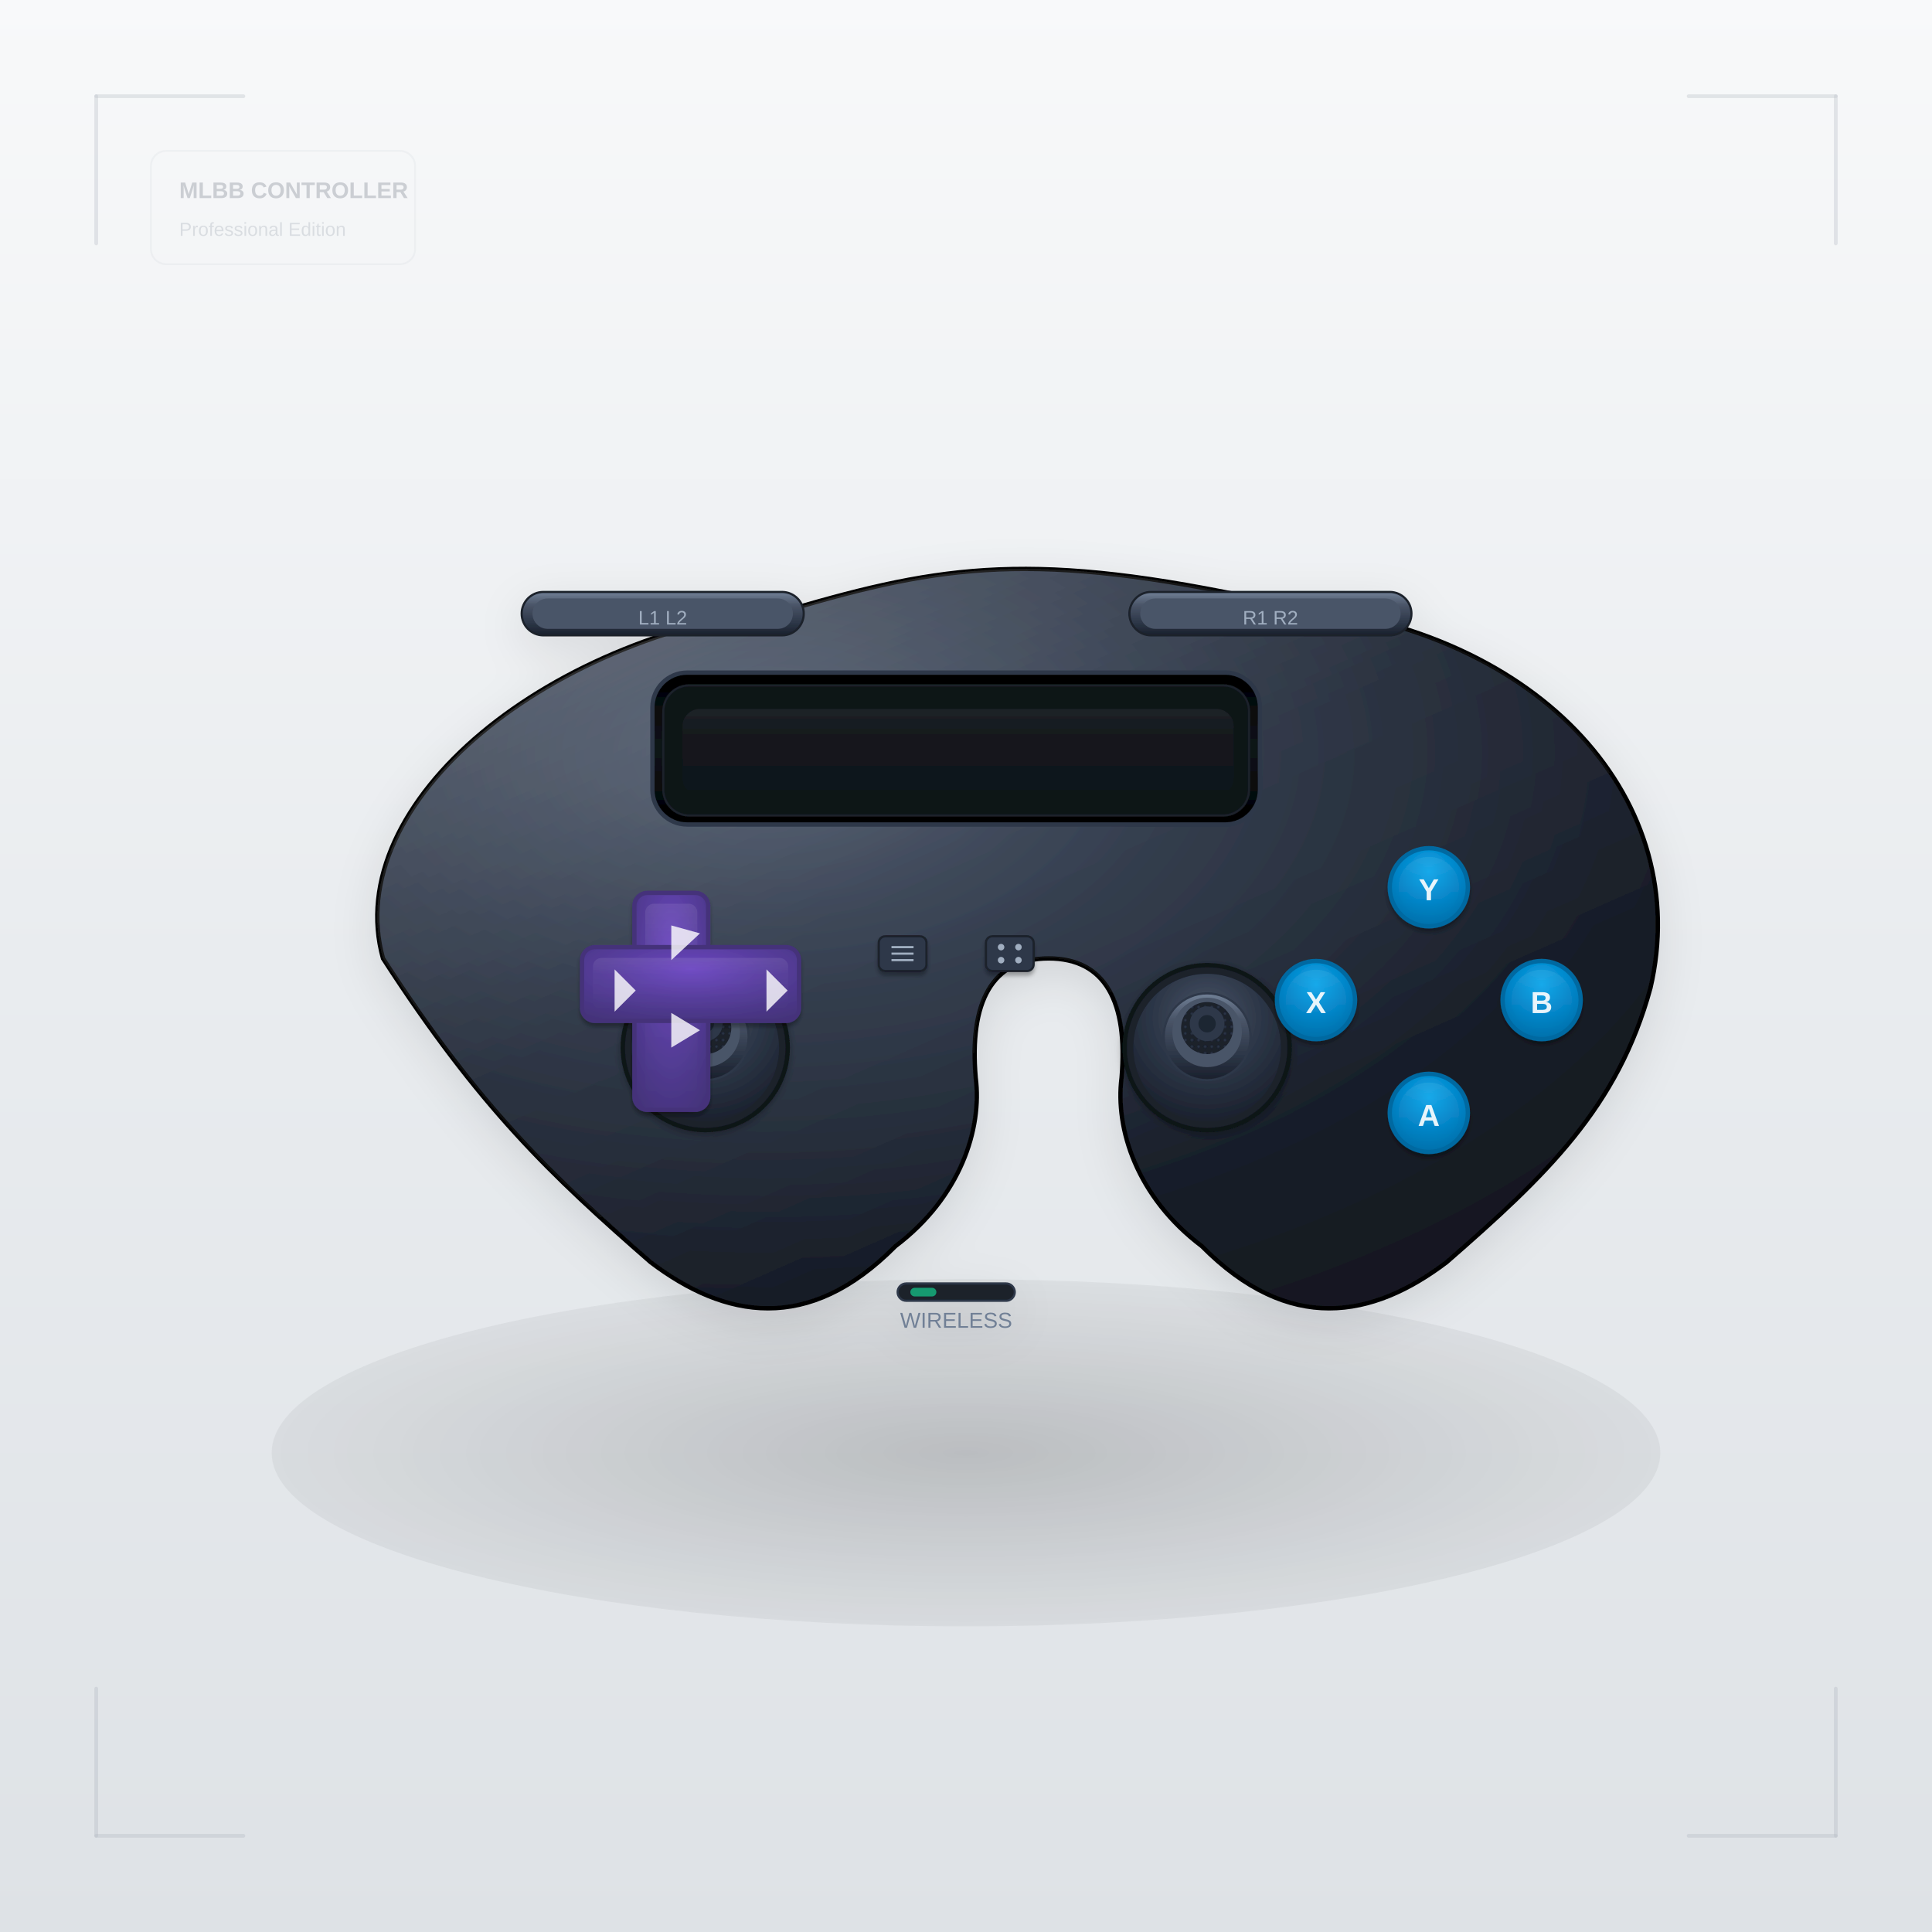
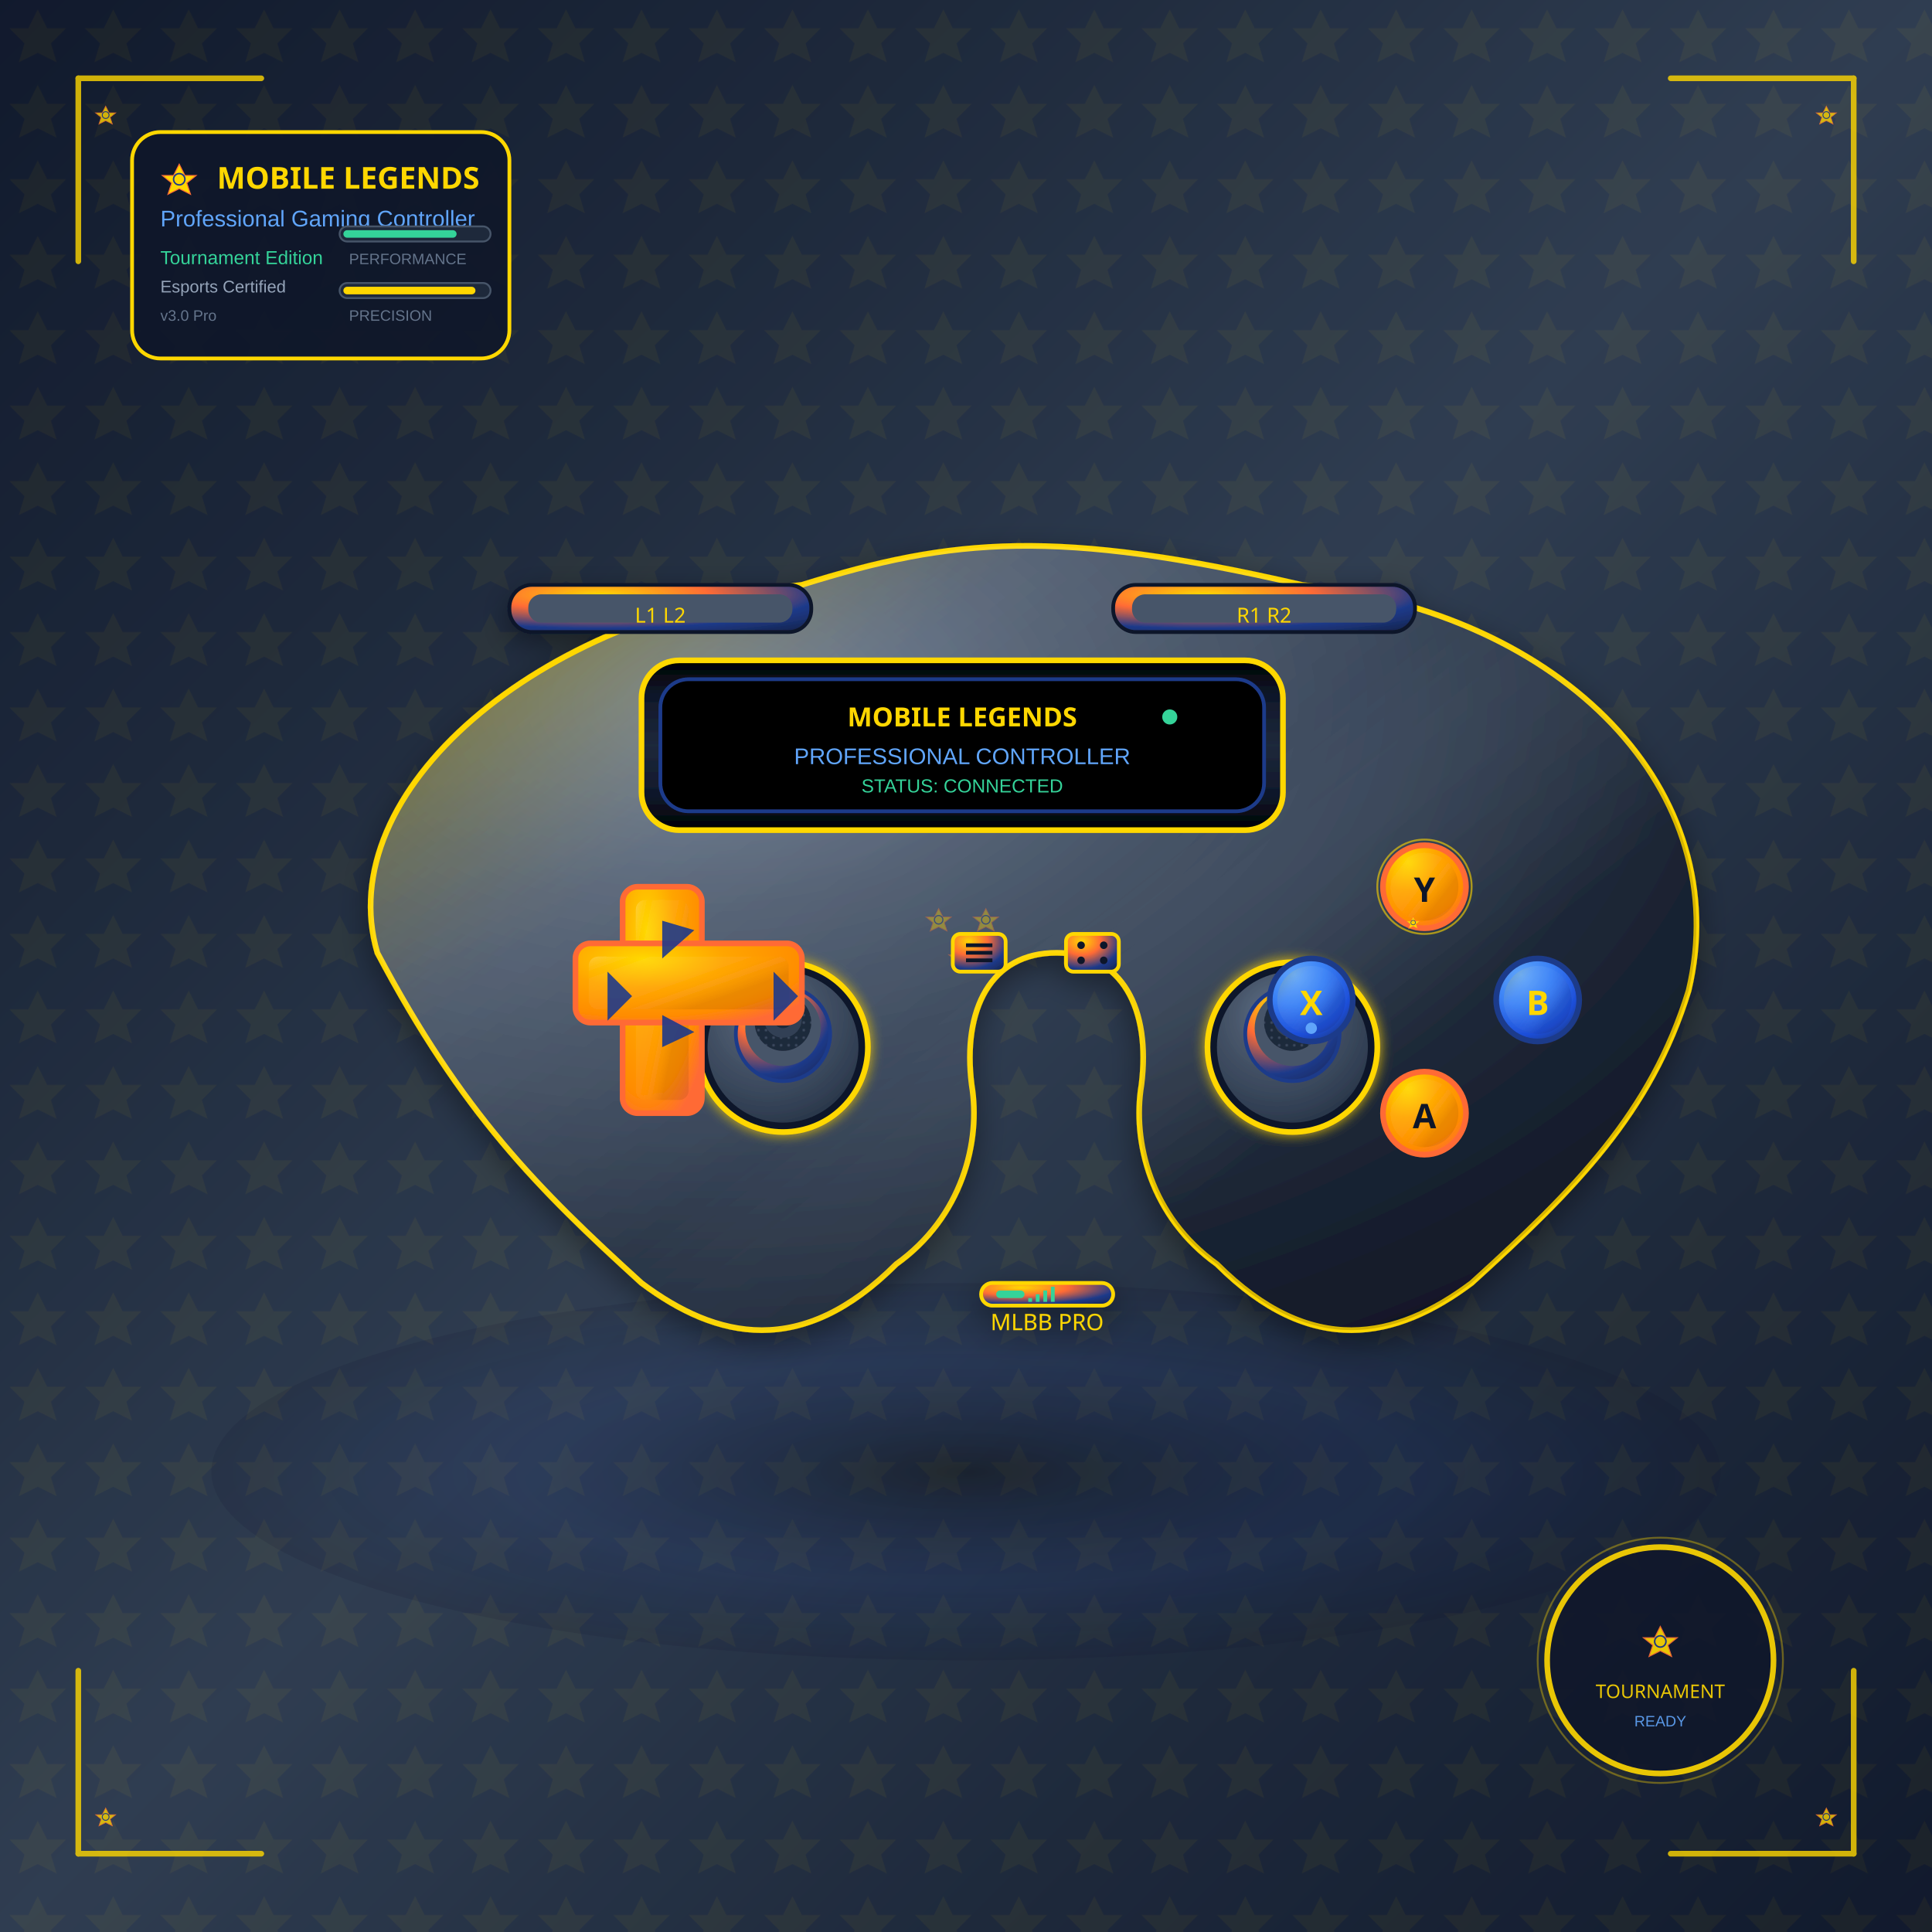
- <svg xmlns="http://www.w3.org/2000/svg" width="1024" height="1024" viewBox="0 0 1024 1024">
+ <svg xmlns="http://www.w3.org/2000/svg" width="1024" height="1024" viewBox="0 0 1024 1024" class="mlbb-controller-pro">
  <defs>
-     <linearGradient id="subtle-bg" x1="0" y1="0" x2="0" y2="1">
-       <stop offset="0%" stop-color="#F8F9FA" />
-       <stop offset="50%" stop-color="#E9ECEF" />
-       <stop offset="100%" stop-color="#DEE2E6" />
+     <radialGradient id="mlbb-primary" cx="0.3" cy="0.2" r="1.2">
+       <stop offset="0%" stop-color="#FFD700">
+         <animate attributeName="stop-color" values="#FFD700;#FFA500;#FFD700" dur="3s" repeatCount="indefinite" />
+       </stop>
+       <stop offset="30%" stop-color="#FF6B35" />
+       <stop offset="60%" stop-color="#1E3A8A" />
+       <stop offset="100%" stop-color="#0F172A" />
+     </radialGradient>
+     <linearGradient id="pro-background" x1="0" y1="0" x2="1" y2="1">
+       <stop offset="0%" stop-color="#0F172A" />
+       <stop offset="25%" stop-color="#1E293B" />
+       <stop offset="50%" stop-color="#334155" />
+       <stop offset="75%" stop-color="#1E293B" />
+       <stop offset="100%" stop-color="#0F172A" />
+       <animateTransform attributeName="gradientTransform" type="rotate" values="0 512 512;360 512 512" dur="20s" repeatCount="indefinite" />
    </linearGradient>
-     <radialGradient id="realistic-body" cx="0.3" cy="0.25" r="1.1">
-       <stop offset="0%" stop-color="#4A5568" />
-       <stop offset="30%" stop-color="#2D3748" />
-       <stop offset="60%" stop-color="#1A202C" />
-       <stop offset="100%" stop-color="#0F1419" />
-     </radialGradient>
-     <linearGradient id="natural-lighting" x1="0" y1="0" x2="0.6" y2="0.8">
-       <stop offset="0%" stop-color="rgba(255,255,255,0.4)" />
-       <stop offset="25%" stop-color="rgba(255,255,255,0.2)" />
-       <stop offset="60%" stop-color="rgba(255,255,255,0.05)" />
-       <stop offset="100%" stop-color="rgba(0,0,0,0.1)" />
+     <pattern id="mlbb-pattern" patternUnits="userSpaceOnUse" width="40" height="40">
+       <rect width="40" height="40" fill="#1E293B" />
+       <polygon points="20,5 25,15 35,15 27,23 30,33 20,28 10,33 13,23 5,15 15,15" fill="#FFD700" opacity="0.3" />
+       <animateTransform attributeName="patternTransform" type="rotate" values="0 20 20;360 20 20" dur="10s" repeatCount="indefinite" />
+     </pattern>
+     <radialGradient id="ultra-realistic-body" cx="0.25" cy="0.2" r="1.3">
+       <stop offset="0%" stop-color="#64748B" />
+       <stop offset="20%" stop-color="#475569" />
+       <stop offset="40%" stop-color="#334155" />
+       <stop offset="60%" stop-color="#1E293B" />
+       <stop offset="80%" stop-color="#0F172A" />
+       <stop offset="100%" stop-color="#020617" />
+     </radialGradient>
+     <linearGradient id="pro-lighting" x1="0" y1="0" x2="0.8" y2="0.6">
+       <stop offset="0%" stop-color="rgba(255,255,255,0.6)" />
+       <stop offset="20%" stop-color="rgba(255,215,0,0.3)" />
+       <stop offset="40%" stop-color="rgba(255,255,255,0.15)" />
+       <stop offset="70%" stop-color="rgba(255,255,255,0.05)" />
+       <stop offset="100%" stop-color="rgba(0,0,0,0.2)" />
    </linearGradient>
-     <radialGradient id="dpad-material" cx="0.5" cy="0.3" r="0.8">
-       <stop offset="0%" stop-color="#6B46C1" />
-       <stop offset="50%" stop-color="#553C9A" />
-       <stop offset="100%" stop-color="#44337A" />
-     </radialGradient>
-     <radialGradient id="button-material" cx="0.5" cy="0.3" r="0.8">
-       <stop offset="0%" stop-color="#0EA5E9" />
-       <stop offset="50%" stop-color="#0284C7" />
-       <stop offset="100%" stop-color="#0369A1" />
-     </radialGradient>
-     <radialGradient id="floor-shadow" cx="0.5" cy="0.5" r="0.8">
-       <stop offset="0%" stop-color="rgba(0,0,0,0.3)" />
-       <stop offset="40%" stop-color="rgba(0,0,0,0.15)" />
-       <stop offset="70%" stop-color="rgba(0,0,0,0.05)" />
-       <stop offset="100%" stop-color="rgba(0,0,0,0)" />
-     </radialGradient>
-     <filter id="realistic-shadow" x="-50%" y="-30%" width="200%" height="200%">
-       <feDropShadow dx="0" dy="29" stdDeviation="40" flood-color="#000000" flood-opacity="0.4" />
-       <feDropShadow dx="0" dy="14" stdDeviation="23" flood-color="#000000" flood-opacity="0.2" />
-       <feDropShadow dx="0" dy="7" stdDeviation="12" flood-color="#000000" flood-opacity="0.1" />
+     <radialGradient id="mlbb-button-gold" cx="0.3" cy="0.2" r="0.9">
+       <stop offset="0%" stop-color="#FFD700" />
+       <stop offset="40%" stop-color="#FFA500" />
+       <stop offset="80%" stop-color="#FF8C00" />
+       <stop offset="100%" stop-color="#FF6B35" />
+     </radialGradient>
+     <radialGradient id="mlbb-button-blue" cx="0.3" cy="0.2" r="0.9">
+       <stop offset="0%" stop-color="#60A5FA" />
+       <stop offset="40%" stop-color="#3B82F6" />
+       <stop offset="80%" stop-color="#1D4ED8" />
+       <stop offset="100%" stop-color="#1E3A8A" />
+     </radialGradient>
+     <filter id="professional-shadow" x="-100%" y="-50%" width="300%" height="250%">
+       <feDropShadow dx="0" dy="35" stdDeviation="50" flood-color="#000000" flood-opacity="0.5" />
+       <feDropShadow dx="0" dy="20" stdDeviation="30" flood-color="#1E3A8A" flood-opacity="0.3" />
+       <feDropShadow dx="0" dy="10" stdDeviation="15" flood-color="#FFD700" flood-opacity="0.1" />
+       <feDropShadow dx="0" dy="5" stdDeviation="8" flood-color="#000000" flood-opacity="0.4" />
    </filter>
-     <filter id="button-depth" x="-30%" y="-30%" width="160%" height="160%">
-       <feDropShadow dx="0" dy="5" stdDeviation="4" flood-color="#000000" flood-opacity="0.6" />
-       <feDropShadow dx="0" dy="2" stdDeviation="1" flood-color="#000000" flood-opacity="0.3" />
+     <filter id="interactive-glow" x="-50%" y="-50%" width="200%" height="200%">
+       <feGaussianBlur stdDeviation="3" result="coloredBlur" />
+       <feMerge>
+         <feMergeNode in="coloredBlur" />
+         <feMergeNode in="SourceGraphic" />
+       </feMerge>
    </filter>
-     <filter id="stick-shadow" x="-40%" y="-40%" width="180%" height="180%">
-       <feDropShadow dx="0" dy="4" stdDeviation="5" flood-color="#000000" flood-opacity="0.5" />
-       <feDropShadow dx="0" dy="1" stdDeviation="2" flood-color="#000000" flood-opacity="0.3" />
-     </filter>
-     <radialGradient id="stick-texture" cx="0.5" cy="0.3" r="0.9">
-       <stop offset="0%" stop-color="#4A5568" />
-       <stop offset="40%" stop-color="#2D3748" />
-       <stop offset="80%" stop-color="#1A202C" />
-       <stop offset="100%" stop-color="#0F1419" />
-     </radialGradient>
-     <pattern id="rubber-pattern" patternUnits="userSpaceOnUse" width="3.5" height="3.5">
-       <rect width="3.5" height="3.5" fill="#1A202C" />
-       <circle cx="1.75" cy="1.75" r="0.7" fill="#2D3748" opacity="0.8" />
+     <radialGradient id="mlbb-stick-texture" cx="0.4" cy="0.3" r="1">
+       <stop offset="0%" stop-color="#64748B" />
+       <stop offset="30%" stop-color="#475569" />
+       <stop offset="60%" stop-color="#334155" />
+       <stop offset="90%" stop-color="#1E293B" />
+       <stop offset="100%" stop-color="#0F172A" />
+     </radialGradient>
+     <pattern id="pro-rubber-pattern" patternUnits="userSpaceOnUse" width="4" height="4">
+       <rect width="4" height="4" fill="#1E293B" />
+       <circle cx="2" cy="2" r="0.8" fill="#334155" opacity="0.9" />
+       <circle cx="2" cy="2" r="0.4" fill="#475569" opacity="0.6" />
    </pattern>
-     <linearGradient id="metal-trigger" x1="0" y1="0" x2="0" y2="1">
-       <stop offset="0%" stop-color="#718096" />
-       <stop offset="30%" stop-color="#4A5568" />
-       <stop offset="70%" stop-color="#2D3748" />
-       <stop offset="100%" stop-color="#1A202C" />
-     </linearGradient>
-     <linearGradient id="screen-material" x1="0" y1="0" x2="0" y2="1">
+     <linearGradient id="mlbb-screen" x1="0" y1="0" x2="0" y2="1">
      <stop offset="0%" stop-color="#000000" />
-       <stop offset="50%" stop-color="#0F1419" />
+       <stop offset="20%" stop-color="#0F172A" />
+       <stop offset="50%" stop-color="#1E293B" />
+       <stop offset="80%" stop-color="#0F172A" />
      <stop offset="100%" stop-color="#000000" />
    </linearGradient>
-     <linearGradient id="plastic-highlight" x1="0" y1="0" x2="0" y2="1">
-       <stop offset="0%" stop-color="rgba(255,255,255,0.3)" />
-       <stop offset="30%" stop-color="rgba(255,255,255,0.1)" />
-       <stop offset="100%" stop-color="rgba(255,255,255,0)" />
-     </linearGradient>
+     <radialGradient id="dynamic-floor-shadow" cx="0.5" cy="0.5" r="1">
+       <stop offset="0%" stop-color="rgba(0,0,0,0.4)" />
+       <stop offset="30%" stop-color="rgba(30,58,138,0.2)" />
+       <stop offset="60%" stop-color="rgba(0,0,0,0.15)" />
+       <stop offset="90%" stop-color="rgba(255,215,0,0.05)" />
+       <stop offset="100%" stop-color="rgba(0,0,0,0)" />
+       <animateTransform attributeName="gradientTransform" type="scale" values="1;1.2;1" dur="4s" repeatCount="indefinite" />
+     </radialGradient>
+     <symbol id="mlbb-mini-logo" viewBox="0 0 20 20">
+       <polygon points="10,2 13,8 19,8 14,12 16,18 10,15 4,18 6,12 1,8 7,8" fill="#FFD700" stroke="#FF6B35" stroke-width="0.5" />
+       <circle cx="10" cy="10" r="3" fill="none" stroke="#1E3A8A" stroke-width="0.8" />
+     </symbol>
  </defs>
-   <rect width="1024" height="1024" fill="url(#subtle-bg)" />
-   <ellipse cx="512" cy="770" rx="368" ry="92" fill="url(#floor-shadow)" opacity="0.6" />
-   <g id="realistic-controller" filter="url(#realistic-shadow)">
-     <g id="controller-body">
-       <path d="         M203,508         C180,425.75 291,333.75 425.75,321         C505.5,298 555.8,292.25 683,321         C818.75,333.75 897.75,425.75 874.75,523.75         C857.5,587 819.5,623 766.75,669         C727.5,698.75 683.25,707.25 637,660.5         C602.5,634.5 591,598.25 594.45,571.25         C597.9,531 585.75,508 555.8,508         C525.85,508 513.7,531 517.15,571.25         C520.6,598.25 509.1,634.5 474.6,660.5         C428.35,707.25 384.1,698.75 344.85,669         C292.1,623 254.1,587 203,508         Z" fill="url(#realistic-body)" stroke="#000000" stroke-width="2.3" />
-       <path d="         M203,508         C180,425.75 291,333.75 425.75,321         C505.5,298 555.8,292.25 683,321         C818.75,333.75 897.75,425.75 874.75,523.75         C857.5,587 819.5,623 766.75,669         C727.5,698.75 683.25,707.25 637,660.5         C602.5,634.5 591,598.25 594.45,571.25         C597.9,531 585.75,508 555.8,508         C525.85,508 513.7,531 517.15,571.25         C520.6,598.25 509.1,634.5 474.6,660.5         C428.35,707.25 384.1,698.75 344.85,669         C292.1,623 254.1,587 203,508         Z" fill="url(#natural-lighting)" opacity="0.7" />
-     </g>
-     <g id="center-touchpad">
-       <rect x="345.8" y="356.5" width="322" height="80.5" rx="18.4" fill="url(#screen-material)" stroke="#2D3748" stroke-width="2.3" />
-       <rect x="351.55" y="363.25" width="310.5" height="69" rx="13.8" fill="#0F1419" stroke="#1A202C" stroke-width="1.15" />
-       <rect x="361.75" y="375.75" width="292.1" height="46" rx="9.2" fill="url(#plastic-highlight)" opacity="0.2" />
-     </g>
-     <g id="realistic-sticks">
-       <g filter="url(#stick-shadow)">
-         <circle cx="373.8" cy="555.25" r="43.7" fill="#1A202C" stroke="#0F1419" stroke-width="2.3" />
-         <circle cx="373.8" cy="555.25" r="39.1" fill="url(#stick-texture)" />
-         <circle cx="373.8" cy="549.5" r="23" fill="url(#metal-trigger)" stroke="#2D3748" stroke-width="1.15" />
-         <circle cx="373.8" cy="547.2" r="18.4" fill="#4A5568" />
-         <circle cx="373.8" cy="544.9" r="13.8" fill="url(#rubber-pattern)" />
-         <circle cx="373.8" cy="542.6" r="9.2" fill="#2D3748" />
-         <circle cx="373.8" cy="542.6" r="4.6" fill="#1A202C" opacity="0.8" />
-       </g>
-       <g filter="url(#stick-shadow)">
-         <circle cx="639.8" cy="555.25" r="43.7" fill="#1A202C" stroke="#0F1419" stroke-width="2.3" />
-         <circle cx="639.8" cy="555.25" r="39.1" fill="url(#stick-texture)" />
-         <circle cx="639.8" cy="549.5" r="23" fill="url(#metal-trigger)" stroke="#2D3748" stroke-width="1.15" />
-         <circle cx="639.8" cy="547.2" r="18.4" fill="#4A5568" />
-         <circle cx="639.8" cy="544.9" r="13.8" fill="url(#rubber-pattern)" />
-         <circle cx="639.8" cy="542.6" r="9.2" fill="#2D3748" />
-         <circle cx="639.8" cy="542.6" r="4.6" fill="#1A202C" opacity="0.8" />
-       </g>
-     </g>
-     <g id="shoulder-triggers">
-       <rect x="276.5" y="313.75" width="149.5" height="23" rx="11.5" fill="url(#metal-trigger)" stroke="#1A202C" stroke-width="1.15" />
-       <rect x="282.25" y="317.2" width="138" height="16.1" rx="8.05" fill="#4A5568" />
-       <text x="351.25" y="331" text-anchor="middle" fill="#A0AEC0" font-family="Arial" font-size="10.35">L1  L2</text>
-       <rect x="598.6" y="313.75" width="149.5" height="23" rx="11.5" fill="url(#metal-trigger)" stroke="#1A202C" stroke-width="1.15" />
-       <rect x="604.35" y="317.2" width="138" height="16.1" rx="8.05" fill="#4A5568" />
-       <text x="673.35" y="331" text-anchor="middle" fill="#A0AEC0" font-family="Arial" font-size="10.35">R1  R2</text>
-     </g>
-     <g id="realistic-buttons">
-       <g id="realistic-dpad" filter="url(#button-depth)">
-         <rect x="336.25" y="473.25" width="39.1" height="115" rx="6.9" fill="url(#dpad-material)" stroke="#44337A" stroke-width="2.3" />
-         <rect x="342" y="479" width="27.6" height="103.5" rx="4.6" fill="url(#plastic-highlight)" opacity="0.3" />
-         <rect x="308.5" y="502" width="115" height="39.1" rx="6.9" fill="url(#dpad-material)" stroke="#44337A" stroke-width="2.3" />
-         <rect x="314.25" y="507.75" width="103.5" height="27.6" rx="4.6" fill="url(#plastic-highlight)" opacity="0.3" />
-         <polygon points="355.8,490.5 371,494.7 355.8,508.9" fill="rgba(255,255,255,0.8)" />
-         <polygon points="355.8,555.25 371,546.05 355.8,536.85" fill="rgba(255,255,255,0.8)" />
-         <polygon points="325.75,513.8 336.95,525 325.75,536.2" fill="rgba(255,255,255,0.8)" />
-         <polygon points="406.25,513.8 417.45,525 406.25,536.2" fill="rgba(255,255,255,0.8)" />
-       </g>
-       <g id="action-buttons" filter="url(#button-depth)">
-         <circle cx="757.3" cy="470.25" r="20.7" fill="url(#button-material)" stroke="#0369A1" stroke-width="2.3" />
-         <circle cx="757.3" cy="470.25" r="16.1" fill="url(#plastic-highlight)" opacity="0.3" />
-         <text x="757.3" y="477.15" text-anchor="middle" fill="rgba(255,255,255,0.9)" font-family="Arial" font-size="16.1" font-weight="bold">Y</text>
-         <circle cx="697.5" cy="530.05" r="20.7" fill="url(#button-material)" stroke="#0369A1" stroke-width="2.3" />
-         <circle cx="697.5" cy="530.05" r="16.1" fill="url(#plastic-highlight)" opacity="0.3" />
-         <text x="697.5" y="536.95" text-anchor="middle" fill="rgba(255,255,255,0.9)" font-family="Arial" font-size="16.1" font-weight="bold">X</text>
-         <circle cx="757.3" cy="589.85" r="20.7" fill="url(#button-material)" stroke="#0369A1" stroke-width="2.3" />
-         <circle cx="757.3" cy="589.85" r="16.1" fill="url(#plastic-highlight)" opacity="0.3" />
-         <text x="757.3" y="596.75" text-anchor="middle" fill="rgba(255,255,255,0.9)" font-family="Arial" font-size="16.1" font-weight="bold">A</text>
-         <circle cx="817.1" cy="530.05" r="20.7" fill="url(#button-material)" stroke="#0369A1" stroke-width="2.3" />
-         <circle cx="817.1" cy="530.05" r="16.1" fill="url(#plastic-highlight)" opacity="0.3" />
-         <text x="817.1" y="536.95" text-anchor="middle" fill="rgba(255,255,255,0.9)" font-family="Arial" font-size="16.1" font-weight="bold">B</text>
-       </g>
-       <g id="system-controls" filter="url(#button-depth)">
-         <rect x="465.75" y="496.25" width="25.3" height="18.4" rx="3.45" fill="#2D3748" stroke="#1A202C" stroke-width="1.15" />
-         <line x1="472.5" y1="502" x2="484.2" y2="502" stroke="#A0AEC0" stroke-width="1.15" />
-         <line x1="472.5" y1="505.45" x2="484.2" y2="505.45" stroke="#A0AEC0" stroke-width="1.15" />
-         <line x1="472.5" y1="508.9" x2="484.2" y2="508.9" stroke="#A0AEC0" stroke-width="1.15" />
-         <rect x="522.55" y="496.25" width="25.3" height="18.4" rx="3.45" fill="#2D3748" stroke="#1A202C" stroke-width="1.15" />
-         <circle cx="530.6" cy="502" r="1.725" fill="#A0AEC0" />
-         <circle cx="539.8" cy="502" r="1.725" fill="#A0AEC0" />
-         <circle cx="530.6" cy="508.9" r="1.725" fill="#A0AEC0" />
-         <circle cx="539.8" cy="508.9" r="1.725" fill="#A0AEC0" />
-       </g>
-     </g>
-     <g id="connectivity-status">
-       <rect x="475.75" y="680.25" width="62.1" height="9.2" rx="4.6" fill="#1A202C" stroke="#2D3748" stroke-width="1.15" />
-       <rect x="482.5" y="682.55" width="13.8" height="4.6" rx="2.3" fill="#10B981" opacity="0.8" />
-       <text x="506.8" y="703.75" text-anchor="middle" fill="#718096" font-family="Arial" font-size="11.5">WIRELESS</text>
+   <rect width="1024" height="1024" fill="url(#pro-background)" />
+   <rect width="1024" height="1024" fill="url(#mlbb-pattern)" opacity="0.15" />
+   <ellipse cx="512" cy="780" rx="400" ry="100" fill="url(#dynamic-floor-shadow)" opacity="0.8" />
+   <g id="mlbb-pro-controller" filter="url(#professional-shadow)">
+     <g id="pro-controller-body">
+       <path d="         M200,505         C175,420 285,325 425,310         C505,285 560,280 690,310         C830,325 920,420 895,525         C875,590 835,630 780,680         C740,710 695,720 645,670         C610,645 600,605 605,575         C610,535 595,505 560,505         C525,505 510,535 515,575         C520,605 510,645 475,670         C425,720 380,710 340,680         C285,630 245,590 200,505         Z" fill="url(#ultra-realistic-body)" stroke="#FFD700" stroke-width="3" />
+       <path d="         M200,505         C175,420 285,325 425,310         C505,285 560,280 690,310         C830,325 920,420 895,525         C875,590 835,630 780,680         C740,710 695,720 645,670         C610,645 600,605 605,575         C610,535 595,505 560,505         C525,505 510,535 515,575         C520,605 510,645 475,670         C425,720 380,710 340,680         C285,630 245,590 200,505         Z" fill="url(#pro-lighting)" opacity="0.8" />
+       <g id="mlbb-integration" opacity="0.4">
+         <use href="#mlbb-mini-logo" x="490" y="480" width="15" height="15" />
+         <use href="#mlbb-mini-logo" x="515" y="480" width="15" height="15" />
+         <use href="#mlbb-mini-logo" x="502" y="500" width="15" height="15" />
+       </g>
+     </g>
+     <g id="mlbb-pro-display">
+       <rect x="340" y="350" width="340" height="90" rx="20" fill="url(#mlbb-screen)" stroke="#FFD700" stroke-width="3" />
+       <rect x="350" y="360" width="320" height="70" rx="15" fill="#000000" stroke="#1E3A8A" stroke-width="2" />
+       <text x="510" y="385" text-anchor="middle" fill="#FFD700" font-family="Arial Black" font-size="14" font-weight="bold">MOBILE LEGENDS</text>
+       <text x="510" y="405" text-anchor="middle" fill="#60A5FA" font-family="Arial" font-size="12">PROFESSIONAL CONTROLLER</text>
+       <text x="510" y="420" text-anchor="middle" fill="#34D399" font-family="Arial" font-size="10">STATUS: CONNECTED</text>
+       <circle cx="620" cy="380" r="4" fill="#34D399">
+         <animate attributeName="opacity" values="1;0.3;1" dur="2s" repeatCount="indefinite" />
+       </circle>
+     </g>
+     <g id="mlbb-pro-sticks">
+       <g class="interactive-stick" filter="url(#interactive-glow)">
+         <circle cx="415" cy="555" r="45" fill="#0F172A" stroke="#FFD700" stroke-width="3" />
+         <circle cx="415" cy="555" r="40" fill="url(#mlbb-stick-texture)" />
+         <circle cx="415" cy="548" r="25" fill="url(#mlbb-primary)" stroke="#1E3A8A" stroke-width="2" />
+         <circle cx="415" cy="545" r="20" fill="#475569" />
+         <circle cx="415" cy="542" r="15" fill="url(#pro-rubber-pattern)" />
+         <circle cx="415" cy="540" r="10" fill="#334155" />
+         <circle cx="415" cy="540" r="5" fill="#1E293B" />
+         <use href="#mlbb-mini-logo" x="407" y="532" width="8" height="8" />
+         <animateTransform attributeName="transform" type="scale" values="1;1.05;1" dur="3s" repeatCount="indefinite" />
+       </g>
+       <g class="interactive-stick" filter="url(#interactive-glow)">
+         <circle cx="685" cy="555" r="45" fill="#0F172A" stroke="#FFD700" stroke-width="3" />
+         <circle cx="685" cy="555" r="40" fill="url(#mlbb-stick-texture)" />
+         <circle cx="685" cy="548" r="25" fill="url(#mlbb-primary)" stroke="#1E3A8A" stroke-width="2" />
+         <circle cx="685" cy="545" r="20" fill="#475569" />
+         <circle cx="685" cy="542" r="15" fill="url(#pro-rubber-pattern)" />
+         <circle cx="685" cy="540" r="10" fill="#334155" />
+         <circle cx="685" cy="540" r="5" fill="#1E293B" />
+         <use href="#mlbb-mini-logo" x="677" y="532" width="8" height="8" />
+         <animateTransform attributeName="transform" type="scale" values="1;1.05;1" dur="3s" repeatCount="indefinite" begin="1.5s" />
+       </g>
+     </g>
+     <g id="pro-shoulder-system">
+       <rect x="270" y="310" width="160" height="25" rx="12" fill="url(#mlbb-primary)" stroke="#0F172A" stroke-width="2" />
+       <rect x="280" y="315" width="140" height="15" rx="7" fill="#475569" />
+       <text x="350" y="330" text-anchor="middle" fill="#FFD700" font-family="Arial Black" font-size="11">L1  L2</text>
+       <rect x="590" y="310" width="160" height="25" rx="12" fill="url(#mlbb-primary)" stroke="#0F172A" stroke-width="2" />
+       <rect x="600" y="315" width="140" height="15" rx="7" fill="#475569" />
+       <text x="670" y="330" text-anchor="middle" fill="#FFD700" font-family="Arial Black" font-size="11">R1  R2</text>
+     </g>
+     <g id="mlbb-revolutionary-buttons">
+       <g id="mlbb-pro-dpad" class="interactive-dpad">
+         <rect x="330" y="470" width="42" height="120" rx="8" fill="url(#mlbb-button-gold)" stroke="#FF6B35" stroke-width="3" />
+         <rect x="337" y="477" width="28" height="106" rx="5" fill="url(#pro-lighting)" opacity="0.4" />
+         <rect x="305" y="500" width="120" height="42" rx="8" fill="url(#mlbb-button-gold)" stroke="#FF6B35" stroke-width="3" />
+         <rect x="312" y="507" width="106" height="28" rx="5" fill="url(#pro-lighting)" opacity="0.4" />
+         <polygon points="351,488 368,493 351,508" fill="rgba(30,58,138,0.9)" />
+         <polygon points="351,555 368,547 351,538" fill="rgba(30,58,138,0.9)" />
+         <polygon points="322,515 335,528 322,541" fill="rgba(30,58,138,0.9)" />
+         <polygon points="410,515 423,528 410,541" fill="rgba(30,58,138,0.9)" />
+         <animateTransform attributeName="transform" type="scale" values="1;1.02;1" dur="2s" repeatCount="indefinite" />
+       </g>
+       <g id="mlbb-action-complex" class="interactive-buttons">
+         <g class="ultimate-button">
+           <circle cx="755" cy="470" r="22" fill="url(#mlbb-button-gold)" stroke="#FF6B35" stroke-width="3" />
+           <circle cx="755" cy="470" r="18" fill="url(#pro-lighting)" opacity="0.4" />
+           <text x="755" y="478" text-anchor="middle" fill="#0F172A" font-family="Arial Black" font-size="18" font-weight="bold">Y</text>
+           <use href="#mlbb-mini-logo" x="745" y="485" width="8" height="8" />
+           <circle cx="755" cy="470" r="25" fill="none" stroke="#FFD700" stroke-width="1" opacity="0.6">
+             <animate attributeName="r" values="22;28;22" dur="3s" repeatCount="indefinite" />
+             <animate attributeName="opacity" values="0.6;0.2;0.6" dur="3s" repeatCount="indefinite" />
+           </circle>
+         </g>
+         <g class="skill-button">
+           <circle cx="695" cy="530" r="22" fill="url(#mlbb-button-blue)" stroke="#1E3A8A" stroke-width="3" />
+           <circle cx="695" cy="530" r="18" fill="url(#pro-lighting)" opacity="0.4" />
+           <text x="695" y="538" text-anchor="middle" fill="#FFD700" font-family="Arial Black" font-size="18" font-weight="bold">X</text>
+           <circle cx="695" cy="545" r="3" fill="#60A5FA">
+             <animate attributeName="opacity" values="1;0.4;1" dur="1.5s" repeatCount="indefinite" />
+           </circle>
+         </g>
+         <g class="attack-button">
+           <circle cx="755" cy="590" r="22" fill="url(#mlbb-button-gold)" stroke="#FF6B35" stroke-width="3" />
+           <circle cx="755" cy="590" r="18" fill="url(#pro-lighting)" opacity="0.4" />
+           <text x="755" y="598" text-anchor="middle" fill="#0F172A" font-family="Arial Black" font-size="18" font-weight="bold">A</text>
+           <circle cx="755" cy="590" r="22" fill="none" stroke="#FF6B35" stroke-width="2" opacity="0">
+             <animate attributeName="opacity" values="0;1;0" dur="0.5s" repeatCount="indefinite" begin="0s" />
+           </circle>
+         </g>
+         <g class="battle-button">
+           <circle cx="815" cy="530" r="22" fill="url(#mlbb-button-blue)" stroke="#1E3A8A" stroke-width="3" />
+           <circle cx="815" cy="530" r="18" fill="url(#pro-lighting)" opacity="0.4" />
+           <text x="815" y="538" text-anchor="middle" fill="#FFD700" font-family="Arial Black" font-size="18" font-weight="bold">B</text>
+         </g>
+       </g>
+       <g id="pro-system-controls">
+         <rect x="505" y="495" width="28" height="20" rx="4" fill="url(#mlbb-primary)" stroke="#FFD700" stroke-width="2" />
+         <line x1="512" y1="501" x2="526" y2="501" stroke="#0F172A" stroke-width="2" />
+         <line x1="512" y1="505" x2="526" y2="505" stroke="#0F172A" stroke-width="2" />
+         <line x1="512" y1="509" x2="526" y2="509" stroke="#0F172A" stroke-width="2" />
+         <rect x="565" y="495" width="28" height="20" rx="4" fill="url(#mlbb-primary)" stroke="#FFD700" stroke-width="2" />
+         <circle cx="573" cy="501" r="2" fill="#0F172A" />
+         <circle cx="585" cy="501" r="2" fill="#0F172A" />
+         <circle cx="573" cy="509" r="2" fill="#0F172A" />
+         <circle cx="585" cy="509" r="2" fill="#0F172A" />
+       </g>
+     </g>
+     <g id="mlbb-connectivity">
+       <rect x="520" y="680" width="70" height="12" rx="6" fill="url(#mlbb-primary)" stroke="#FFD700" stroke-width="2" />
+       <rect x="528" y="684" width="15" height="4" rx="2" fill="#34D399">
+         <animate attributeName="width" values="15;25;15" dur="2s" repeatCount="indefinite" />
+       </rect>
+       <text x="555" y="705" text-anchor="middle" fill="#FFD700" font-family="Arial Black" font-size="12">MLBB PRO</text>
+       <g id="signal-strength">
+         <rect x="545" y="688" width="2" height="2" fill="#34D399" />
+         <rect x="549" y="686" width="2" height="4" fill="#34D399" />
+         <rect x="553" y="684" width="2" height="6" fill="#34D399" />
+         <rect x="557" y="682" width="2" height="8" fill="#34D399" />
+       </g>
    </g>
  </g>
-   <g id="minimal-branding" opacity="0.6">
-     <rect x="50" y="50" width="80" height="2" rx="1" fill="#9CA3AF" opacity="0.4" />
-     <rect x="50" y="50" width="2" height="80" rx="1" fill="#9CA3AF" opacity="0.4" />
-     <rect x="894" y="50" width="80" height="2" rx="1" fill="#9CA3AF" opacity="0.4" />
-     <rect x="972" y="50" width="2" height="80" rx="1" fill="#9CA3AF" opacity="0.4" />
-     <rect x="50" y="972" width="80" height="2" rx="1" fill="#9CA3AF" opacity="0.4" />
-     <rect x="50" y="894" width="2" height="80" rx="1" fill="#9CA3AF" opacity="0.4" />
-     <rect x="894" y="972" width="80" height="2" rx="1" fill="#9CA3AF" opacity="0.4" />
-     <rect x="972" y="894" width="2" height="80" rx="1" fill="#9CA3AF" opacity="0.4" />
-     <g id="minimal-info" opacity="0.5">
-       <rect x="80" y="80" width="140" height="60" rx="8" fill="rgba(255,255,255,0.1)" stroke="rgba(156,163,175,0.3)" stroke-width="1" />
-       <text x="95" y="105" fill="#6B7280" font-family="Arial" font-size="12" font-weight="bold">MLBB CONTROLLER</text>
-       <text x="95" y="125" fill="#9CA3AF" font-family="Arial" font-size="10">Professional Edition</text>
+   <g id="mlbb-professional-branding">
+     <g opacity="0.8">
+       <rect x="40" y="40" width="100" height="3" rx="1.5" fill="#FFD700" />
+       <rect x="40" y="40" width="3" height="100" rx="1.5" fill="#FFD700" />
+       <use href="#mlbb-mini-logo" x="50" y="55" width="12" height="12" />
+       <rect x="884" y="40" width="100" height="3" rx="1.5" fill="#FFD700" />
+       <rect x="981" y="40" width="3" height="100" rx="1.5" fill="#FFD700" />
+       <use href="#mlbb-mini-logo" x="962" y="55" width="12" height="12" />
+       <rect x="40" y="981" width="100" height="3" rx="1.5" fill="#FFD700" />
+       <rect x="40" y="884" width="3" height="100" rx="1.5" fill="#FFD700" />
+       <use href="#mlbb-mini-logo" x="50" y="957" width="12" height="12" />
+       <rect x="884" y="981" width="100" height="3" rx="1.5" fill="#FFD700" />
+       <rect x="981" y="884" width="3" height="100" rx="1.5" fill="#FFD700" />
+       <use href="#mlbb-mini-logo" x="962" y="957" width="12" height="12" />
+     </g>
+     <g id="mlbb-info-panel">
+       <rect x="70" y="70" width="200" height="120" rx="15" fill="rgba(15,23,42,0.9)" stroke="#FFD700" stroke-width="2" />
+       <use href="#mlbb-mini-logo" x="85" y="85" width="20" height="20" />
+       <text x="115" y="100" fill="#FFD700" font-family="Arial Black" font-size="16" font-weight="bold">MOBILE LEGENDS</text>
+       <text x="85" y="120" fill="#60A5FA" font-family="Arial" font-size="12">Professional Gaming Controller</text>
+       <text x="85" y="140" fill="#34D399" font-family="Arial" font-size="10">Tournament Edition</text>
+       <text x="85" y="155" fill="#94A3B8" font-family="Arial" font-size="9">Esports Certified</text>
+       <text x="85" y="170" fill="#64748B" font-family="Arial" font-size="8">v3.0 Pro</text>
+       <g id="performance-indicators">
+         <rect x="180" y="120" width="80" height="8" rx="4" fill="#1E293B" stroke="#475569" stroke-width="1" />
+         <rect x="182" y="122" width="60" height="4" rx="2" fill="#34D399">
+           <animate attributeName="width" values="60;76;60" dur="3s" repeatCount="indefinite" />
+         </rect>
+         <text x="185" y="140" fill="#64748B" font-family="Arial" font-size="8">PERFORMANCE</text>
+         <rect x="180" y="150" width="80" height="8" rx="4" fill="#1E293B" stroke="#475569" stroke-width="1" />
+         <rect x="182" y="152" width="70" height="4" rx="2" fill="#FFD700" />
+         <text x="185" y="170" fill="#64748B" font-family="Arial" font-size="8">PRECISION</text>
+       </g>
+     </g>
+     <g id="tournament-badge" opacity="0.9">
+       <circle cx="880" cy="880" r="60" fill="rgba(15,23,42,0.95)" stroke="#FFD700" stroke-width="3" />
+       <use href="#mlbb-mini-logo" x="870" y="860" width="20" height="20" />
+       <text x="880" y="900" text-anchor="middle" fill="#FFD700" font-family="Arial Black" font-size="10">TOURNAMENT</text>
+       <text x="880" y="915" text-anchor="middle" fill="#60A5FA" font-family="Arial" font-size="8">READY</text>
+       <circle cx="880" cy="880" r="65" fill="none" stroke="#FFD700" stroke-width="1" opacity="0.4">
+         <animateTransform attributeName="transform" type="rotate" values="0 880 880;360 880 880" dur="8s" repeatCount="indefinite" />
+       </circle>
    </g>
  </g>
+   <style>
+     
+     .mlbb-controller-pro {
+       transition: all 0.3s ease;
+     }
+     
+     .mlbb-controller-pro:hover {
+       filter: brightness(1.1);
+     }
+     
+     .interactive-stick:hover {
+       transform: scale(1.1);
+       transition: transform 0.2s ease;
+     }
+     
+     .interactive-dpad:hover {
+       filter: brightness(1.2);
+       transition: filter 0.2s ease;
+     }
+     
+     .interactive-buttons:hover {
+       filter: brightness(1.15) saturate(1.2);
+       transition: all 0.2s ease;
+     }
+     
+     .ultimate-button:hover circle:first-child {
+       stroke-width: 4;
+       transition: stroke-width 0.2s ease;
+     }
+     
+     .skill-button:hover circle:first-child {
+       stroke-width: 4;
+       transition: stroke-width 0.2s ease;
+     }
+     
+     .attack-button:hover circle:first-child {
+       stroke-width: 4;
+       transition: stroke-width 0.2s ease;
+     }
+     
+     .battle-button:hover circle:first-child {
+       stroke-width: 4;
+       transition: stroke-width 0.2s ease;
+     }
+     
+   </style>
</svg>
